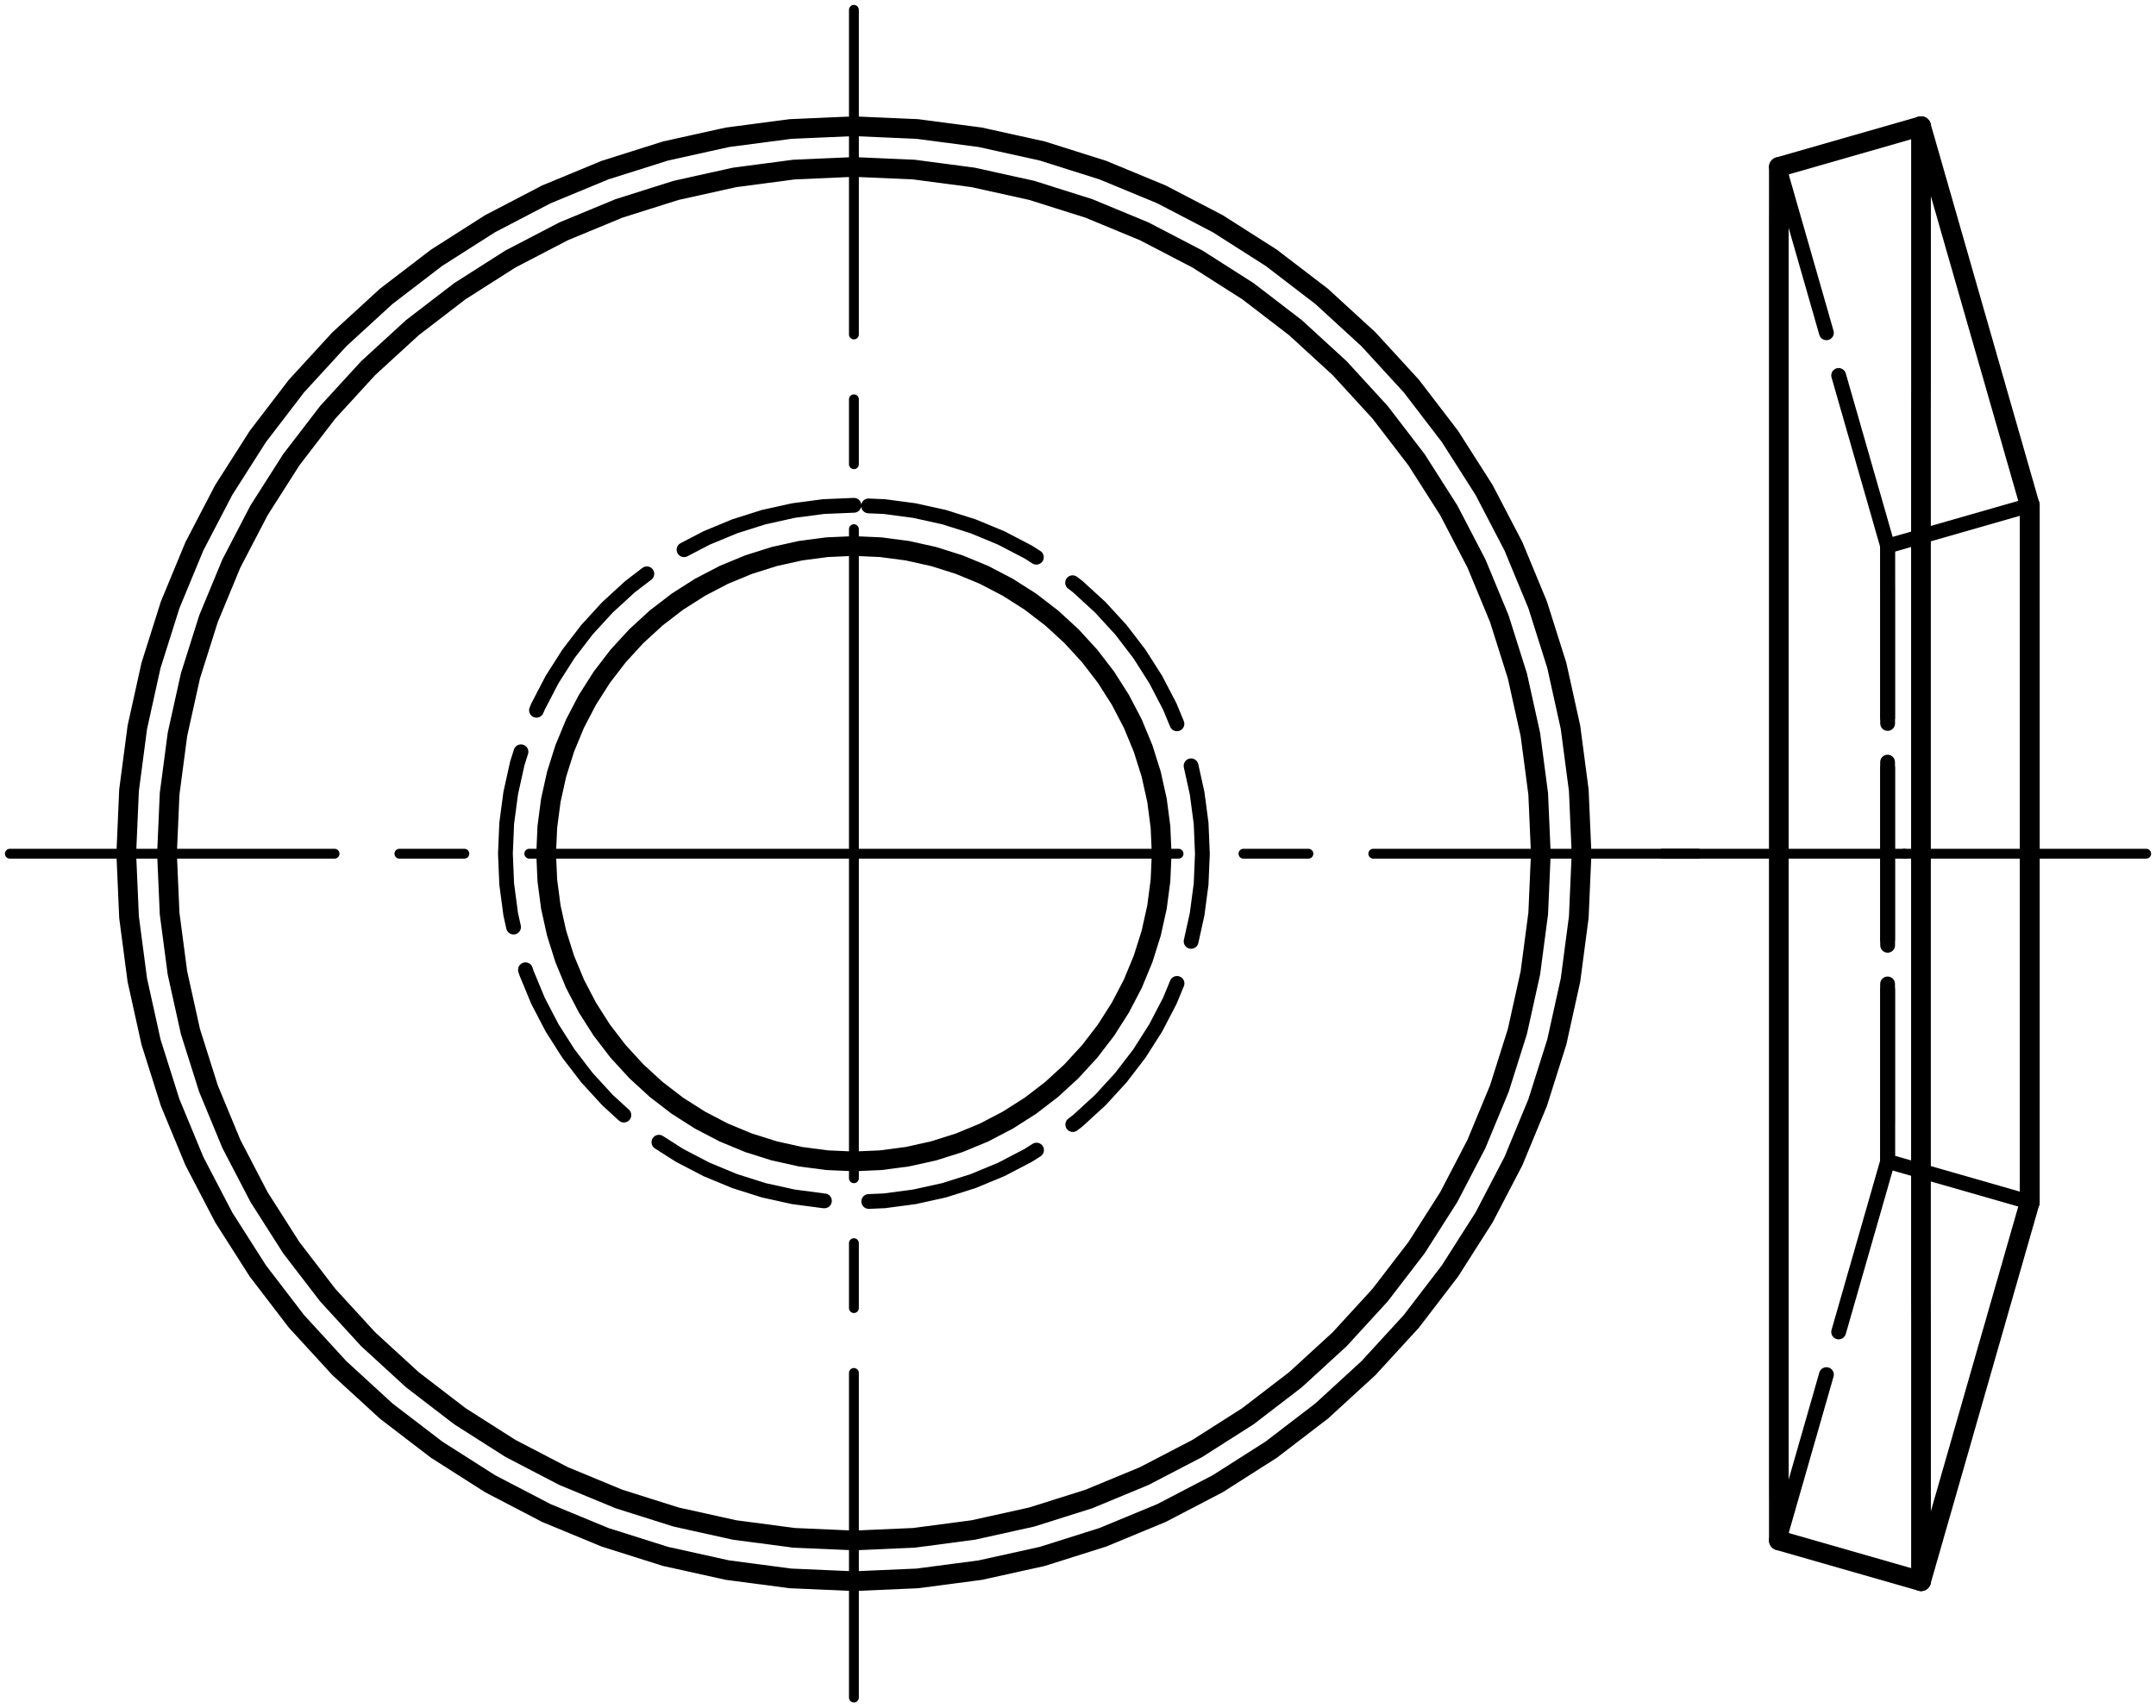
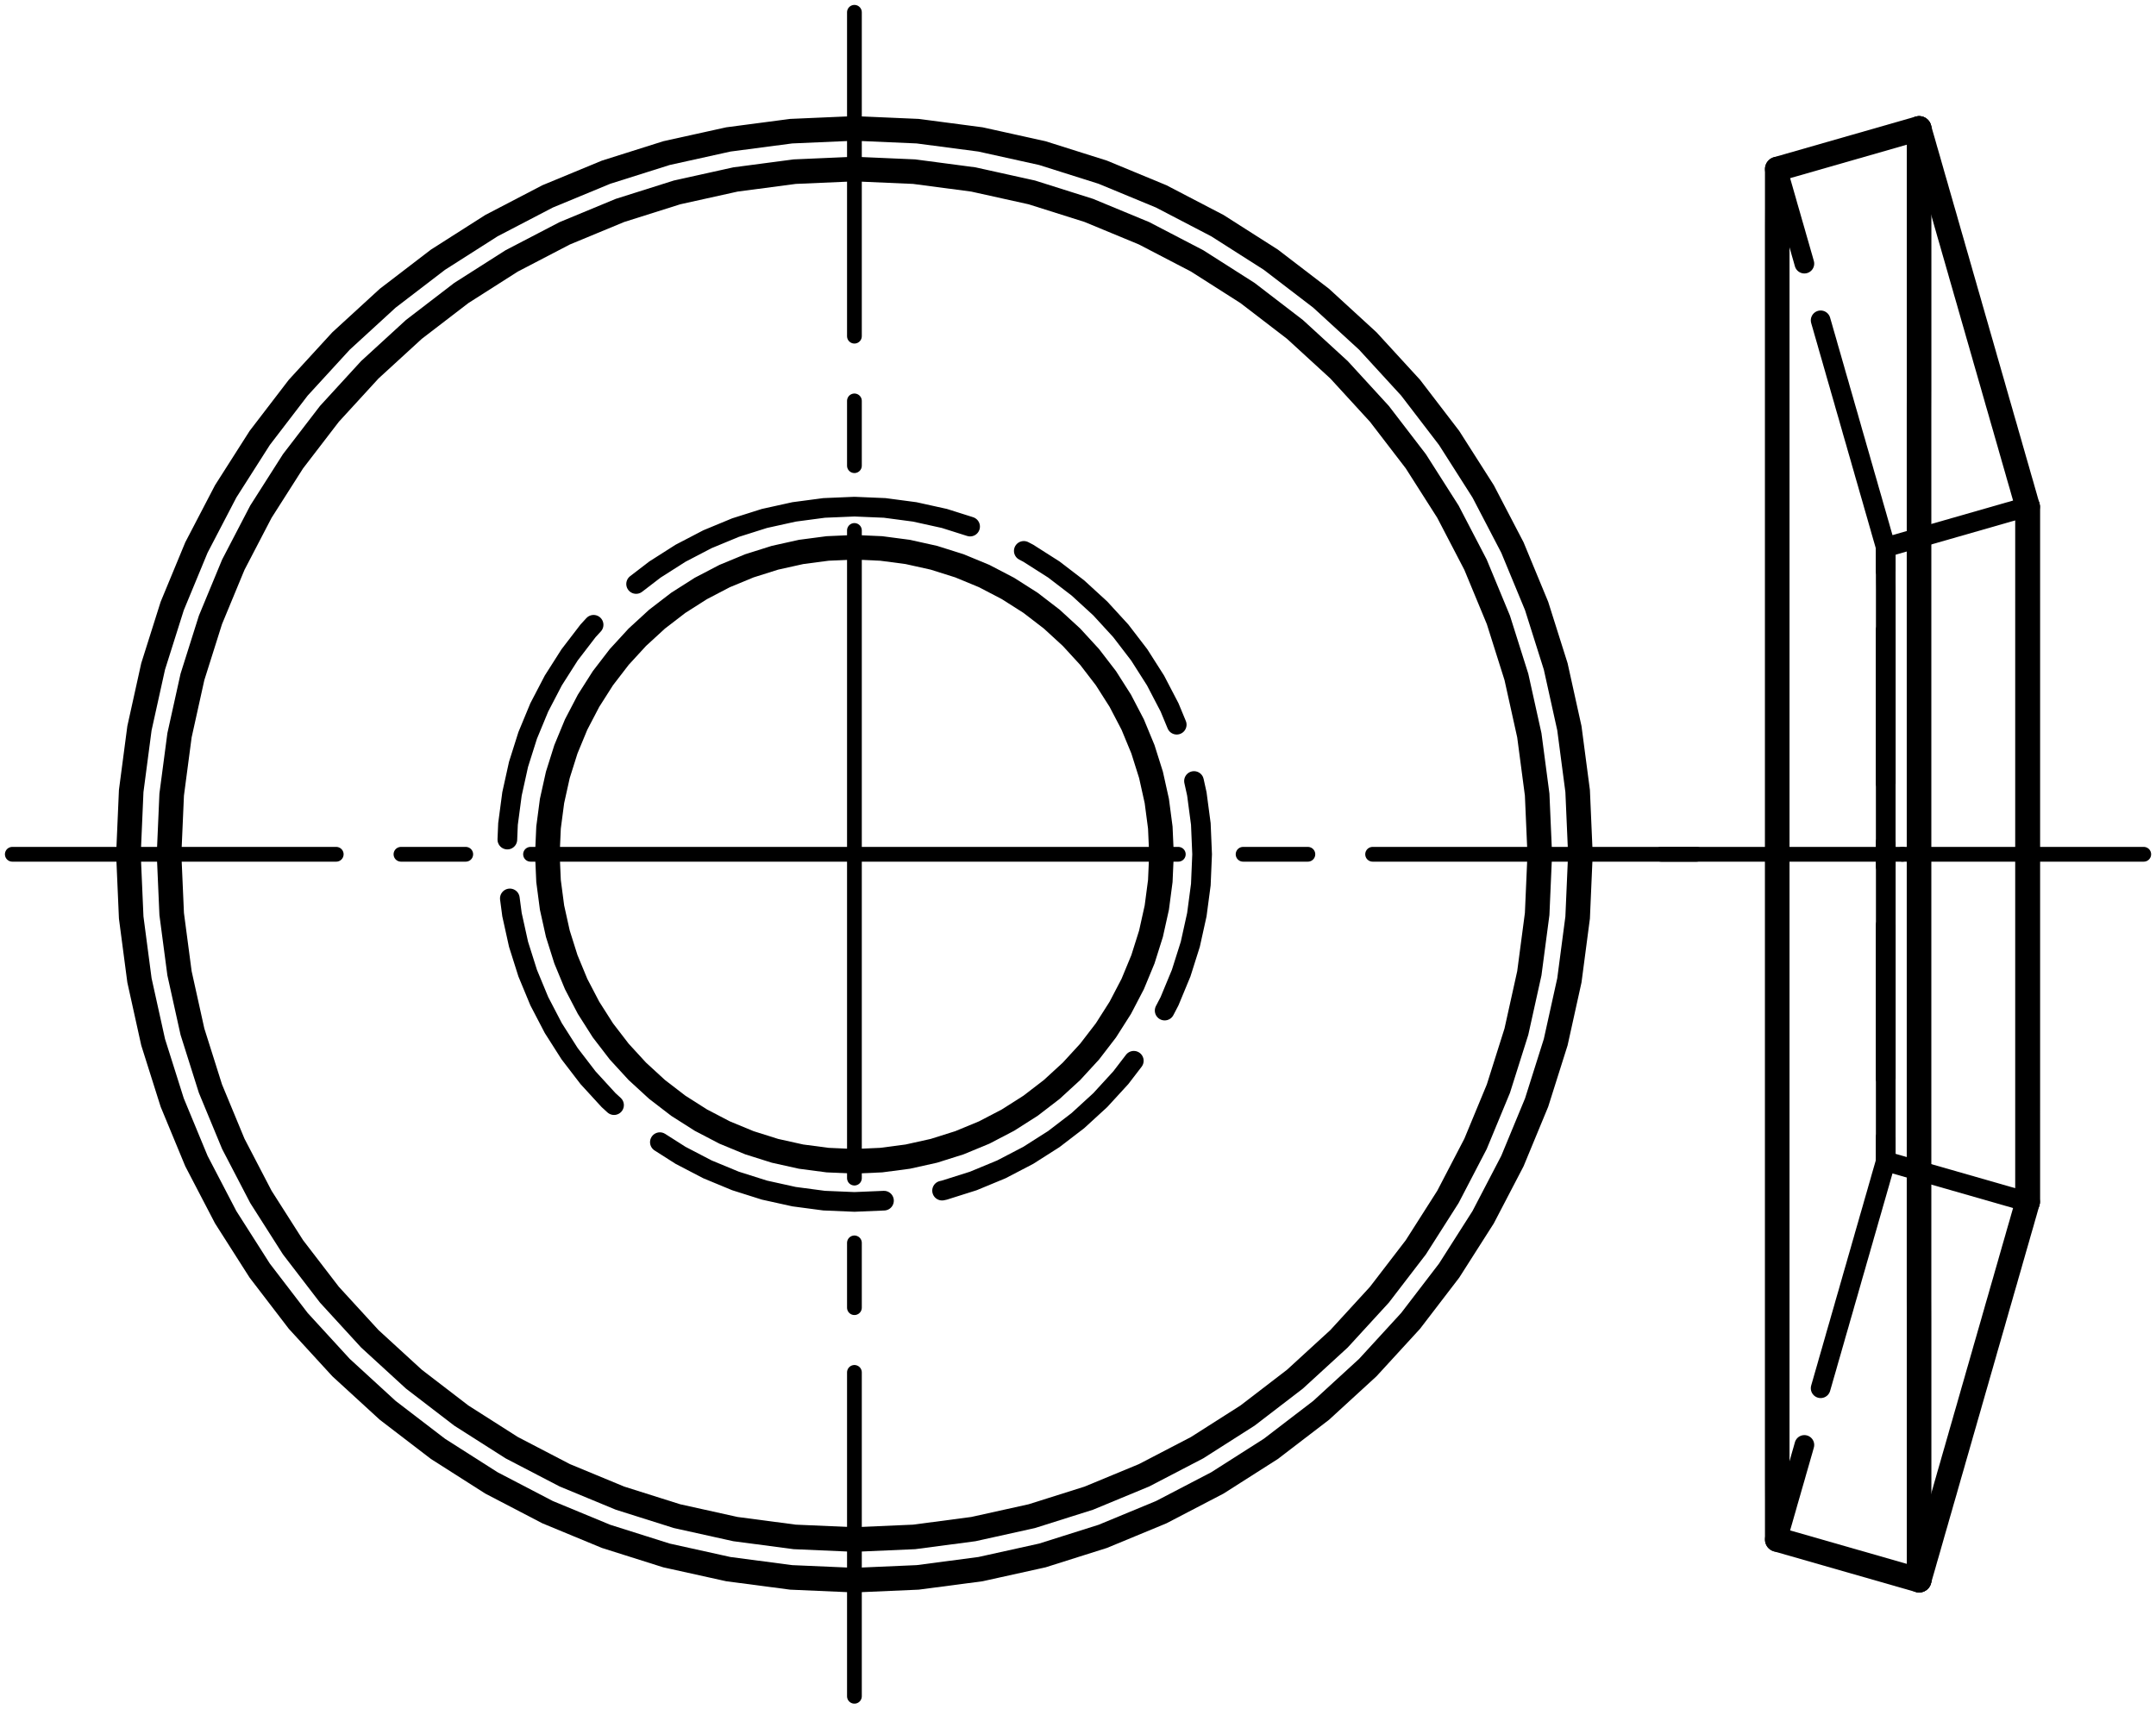
- <svg xmlns="http://www.w3.org/2000/svg" width="43.728mm" height="34.637mm" viewBox="-17.319 -17.319 43.728 34.637" version="1.1">
+ <svg xmlns="http://www.w3.org/2000/svg" width="43.828mm" height="34.737mm" viewBox="-17.369 -17.369 43.828 34.737" version="1.1">
  <g transform="scale(1,-1)" stroke-linecap="round">
-     <g fill="none" stroke="rgb(0,0,0)" stroke-width="0.4" id="Visible">
+     <g fill="none" stroke="rgb(0,0,0)" stroke-width="0.5" id="Visible">
      <path d="M 0.0,6.242 L -0.544,6.218 L -1.084,6.147 L -1.615,6.029 L -2.135,5.865 L -2.638,5.657 L -3.121,5.405 L -3.58,5.113 L -4.012,4.781 L -4.413,4.413 L -4.781,4.012 L -5.113,3.58 L -5.405,3.121 L -5.657,2.638 L -5.865,2.135 L -6.029,1.615 L -6.147,1.084 L -6.218,0.544 L -6.242,-0.0 L -6.218,-0.544 L -6.147,-1.084 L -6.029,-1.615 L -5.865,-2.135 L -5.657,-2.638 L -5.405,-3.121 L -5.113,-3.58 L -4.781,-4.012 L -4.413,-4.413 L -4.012,-4.781 L -3.58,-5.113 L -3.121,-5.405 L -2.638,-5.657 L -2.135,-5.865 L -1.615,-6.029 L -1.084,-6.147 L -0.544,-6.218 L -0.0,-6.242 L 0.544,-6.218 L 1.084,-6.147 L 1.615,-6.029 L 2.135,-5.865 L 2.638,-5.657 L 3.121,-5.405 L 3.58,-5.113 L 4.012,-4.781 L 4.413,-4.413 L 4.781,-4.012 L 5.113,-3.58 L 5.405,-3.121 L 5.657,-2.638 L 5.865,-2.135 L 6.029,-1.615 L 6.147,-1.084 L 6.218,-0.544 L 6.242,0.0 L 6.218,0.544 L 6.147,1.084 L 6.029,1.615 L 5.865,2.135 L 5.657,2.638 L 5.405,3.121 L 5.113,3.58 L 4.781,4.012 L 4.413,4.413 L 4.012,4.781 L 3.58,5.113 L 3.121,5.405 L 2.638,5.657 L 2.135,5.865 L 1.615,6.029 L 1.084,6.147 L 0.544,6.218 L 0.0,6.242" />
      <path d="M 0.0,14.758 L -1.286,14.702 L -2.563,14.534 L -3.82,14.256 L -5.048,13.868 L -6.237,13.376 L -7.379,12.781 L -8.465,12.089 L -9.487,11.306 L -10.436,10.436 L -11.306,9.487 L -12.089,8.465 L -12.781,7.379 L -13.376,6.237 L -13.868,5.048 L -14.256,3.82 L -14.534,2.563 L -14.702,1.286 L -14.758,0.0 L -14.702,-1.286 L -14.534,-2.563 L -14.256,-3.82 L -13.868,-5.048 L -13.376,-6.237 L -12.781,-7.379 L -12.089,-8.465 L -11.306,-9.487 L -10.436,-10.436 L -9.487,-11.306 L -8.465,-12.089 L -7.379,-12.781 L -6.237,-13.376 L -5.048,-13.868 L -3.82,-14.256 L -2.563,-14.534 L -1.286,-14.702 L -0.0,-14.758 L 1.286,-14.702 L 2.563,-14.534 L 3.82,-14.256 L 5.048,-13.868 L 6.237,-13.376 L 7.379,-12.781 L 8.465,-12.089 L 9.487,-11.306 L 10.436,-10.436 L 11.306,-9.487 L 12.089,-8.465 L 12.781,-7.379 L 13.376,-6.237 L 13.868,-5.048 L 14.256,-3.82 L 14.534,-2.563 L 14.702,-1.286 L 14.758,-0.0 L 14.702,1.286 L 14.534,2.563 L 14.256,3.82 L 13.868,5.048 L 13.376,6.237 L 12.781,7.379 L 12.089,8.465 L 11.306,9.487 L 10.436,10.436 L 9.487,11.306 L 8.465,12.089 L 7.379,12.781 L 6.237,13.376 L 5.048,13.868 L 3.82,14.256 L 2.563,14.534 L 1.286,14.702 L 0.0,14.758" />
      <path d="M 0.0,13.932 L -1.214,13.879 L -2.419,13.72 L -3.606,13.457 L -4.765,13.091 L -5.888,12.626 L -6.966,12.065 L -7.991,11.412 L -8.955,10.672 L -9.851,9.851 L -10.672,8.955 L -11.412,7.991 L -12.065,6.966 L -12.626,5.888 L -13.091,4.765 L -13.457,3.606 L -13.72,2.419 L -13.879,1.214 L -13.932,-0.0 L -13.879,-1.214 L -13.72,-2.419 L -13.457,-3.606 L -13.091,-4.765 L -12.626,-5.888 L -12.065,-6.966 L -11.412,-7.991 L -10.672,-8.955 L -9.851,-9.851 L -8.955,-10.672 L -7.991,-11.412 L -6.966,-12.065 L -5.888,-12.626 L -4.765,-13.091 L -3.606,-13.457 L -2.419,-13.72 L -1.214,-13.879 L 0.0,-13.932 L 1.214,-13.879 L 2.419,-13.72 L 3.606,-13.457 L 4.765,-13.091 L 5.888,-12.626 L 6.966,-12.065 L 7.991,-11.412 L 8.955,-10.672 L 9.851,-9.851 L 10.672,-8.955 L 11.412,-7.991 L 12.065,-6.966 L 12.626,-5.888 L 13.091,-4.765 L 13.457,-3.606 L 13.72,-2.419 L 13.879,-1.214 L 13.932,0.0 L 13.879,1.214 L 13.72,2.419 L 13.457,3.606 L 13.091,4.765 L 12.626,5.888 L 12.065,6.966 L 11.412,7.991 L 10.672,8.955 L 9.851,9.851 L 8.955,10.672 L 7.991,11.412 L 6.966,12.065 L 5.888,12.626 L 4.765,13.091 L 3.606,13.457 L 2.419,13.72 L 1.214,13.879 L -0.0,13.932" />
      <path d="M 23.849,7.068 L 23.849,6.872 L 23.849,6.676 L 23.849,6.479 L 23.849,6.283 L 23.849,6.087 L 23.849,5.89 L 23.849,5.694 L 23.849,5.498 L 23.849,5.301 L 23.85,5.105 L 23.85,4.909 L 23.85,4.712 L 23.85,4.516 L 23.85,4.32 L 23.85,4.123 L 23.85,3.927 L 23.85,3.731 L 23.85,3.534 L 23.85,3.338 L 23.85,3.142 L 23.85,2.945 L 23.85,2.749 L 23.85,2.553 L 23.85,2.356 L 23.85,2.16 L 23.85,1.963 L 23.85,1.767 L 23.85,1.571 L 23.85,1.374 L 23.85,1.178 L 23.85,0.982 L 23.85,0.785 L 23.85,0.589 L 23.85,0.393 L 23.85,0.196 L 23.85,0.0 L 23.85,-0.196 L 23.85,-0.393 L 23.85,-0.589 L 23.85,-0.785 L 23.85,-0.982 L 23.85,-1.178 L 23.85,-1.374 L 23.85,-1.571 L 23.85,-1.767 L 23.85,-1.963 L 23.85,-2.16 L 23.85,-2.356 L 23.85,-2.553 L 23.85,-2.749 L 23.85,-2.945 L 23.85,-3.142 L 23.85,-3.338 L 23.85,-3.534 L 23.85,-3.731 L 23.85,-3.927 L 23.85,-4.123 L 23.85,-4.32 L 23.85,-4.516 L 23.85,-4.712 L 23.85,-4.909 L 23.85,-5.105 L 23.849,-5.301 L 23.849,-5.498 L 23.849,-5.694 L 23.849,-5.89 L 23.849,-6.087 L 23.849,-6.283 L 23.849,-6.479 L 23.849,-6.676 L 23.849,-6.872 L 23.849,-7.068" />
      <path d="M 23.849,-7.068 L 23.849,-6.872 L 23.849,-6.676 L 23.849,-6.479 L 23.849,-6.283 L 23.849,-6.087 L 23.849,-5.89 L 23.849,-5.694 L 23.849,-5.498 L 23.849,-5.301 L 23.848,-5.105 L 23.848,-4.909 L 23.848,-4.712 L 23.848,-4.516 L 23.848,-4.32 L 23.848,-4.123 L 23.848,-3.927 L 23.848,-3.731 L 23.848,-3.534 L 23.848,-3.338 L 23.848,-3.142 L 23.848,-2.945 L 23.848,-2.749 L 23.848,-2.553 L 23.848,-2.356 L 23.848,-2.16 L 23.848,-1.963 L 23.848,-1.767 L 23.848,-1.571 L 23.848,-1.374 L 23.848,-1.178 L 23.848,-0.982 L 23.848,-0.785 L 23.848,-0.589 L 23.848,-0.393 L 23.848,-0.196 L 23.848,0.0 L 23.848,0.196 L 23.848,0.393 L 23.848,0.589 L 23.848,0.785 L 23.848,0.982 L 23.848,1.178 L 23.848,1.374 L 23.848,1.571 L 23.848,1.767 L 23.848,1.963 L 23.848,2.16 L 23.848,2.356 L 23.848,2.553 L 23.848,2.749 L 23.848,2.945 L 23.848,3.142 L 23.848,3.338 L 23.848,3.534 L 23.848,3.731 L 23.848,3.927 L 23.848,4.123 L 23.848,4.32 L 23.848,4.516 L 23.848,4.712 L 23.848,4.909 L 23.848,5.105 L 23.849,5.301 L 23.849,5.498 L 23.849,5.694 L 23.849,5.89 L 23.849,6.087 L 23.849,6.283 L 23.849,6.479 L 23.849,6.676 L 23.849,6.872 L 23.849,7.068" />
      <path d="M 21.644,-14.758 L 21.643,-14.348 L 21.643,-13.939 L 21.643,-13.529 L 21.643,-13.119 L 21.643,-12.709 L 21.643,-12.299 L 21.643,-11.889 L 21.643,-11.479 L 21.643,-11.069 L 21.643,-10.659 L 21.643,-10.249 L 21.643,-9.839 L 21.643,-9.429 L 21.642,-9.019 L 21.642,-8.609 L 21.642,-8.199 L 21.642,-7.789 L 21.642,-7.379 L 21.642,-6.969 L 21.642,-6.559 L 21.642,-6.149 L 21.642,-5.739 L 21.642,-5.33 L 21.642,-4.92 L 21.642,-4.51 L 21.642,-4.1 L 21.642,-3.69 L 21.642,-3.28 L 21.642,-2.87 L 21.642,-2.46 L 21.642,-2.05 L 21.642,-1.64 L 21.642,-1.23 L 21.642,-0.82 L 21.642,-0.41 L 21.642,0.0 L 21.642,0.41 L 21.642,0.82 L 21.642,1.23 L 21.642,1.64 L 21.642,2.05 L 21.642,2.46 L 21.642,2.87 L 21.642,3.28 L 21.642,3.69 L 21.642,4.1 L 21.642,4.51 L 21.642,4.92 L 21.642,5.33 L 21.642,5.739 L 21.642,6.149 L 21.642,6.559 L 21.642,6.969 L 21.642,7.379 L 21.642,7.789 L 21.642,8.199 L 21.642,8.609 L 21.642,9.019 L 21.643,9.429 L 21.643,9.839 L 21.643,10.249 L 21.643,10.659 L 21.643,11.069 L 21.643,11.479 L 21.643,11.889 L 21.643,12.299 L 21.643,12.709 L 21.643,13.119 L 21.643,13.529 L 21.643,13.939 L 21.643,14.348 L 21.644,14.758" />
      <path d="M 18.76,-13.932 L 18.76,-13.545 L 18.76,-13.158 L 18.759,-12.771 L 18.759,-12.384 L 18.759,-11.997 L 18.759,-11.61 L 18.759,-11.223 L 18.759,-10.836 L 18.759,-10.449 L 18.759,-10.062 L 18.759,-9.675 L 18.759,-9.288 L 18.759,-8.901 L 18.759,-8.514 L 18.759,-8.127 L 18.759,-7.74 L 18.759,-7.353 L 18.759,-6.966 L 18.759,-6.579 L 18.759,-6.192 L 18.759,-5.805 L 18.759,-5.418 L 18.759,-5.031 L 18.759,-4.644 L 18.759,-4.257 L 18.759,-3.87 L 18.759,-3.483 L 18.759,-3.096 L 18.759,-2.709 L 18.759,-2.322 L 18.759,-1.935 L 18.759,-1.548 L 18.759,-1.161 L 18.759,-0.774 L 18.759,-0.387 L 18.759,0.0 L 18.759,0.387 L 18.759,0.774 L 18.759,1.161 L 18.759,1.548 L 18.759,1.935 L 18.759,2.322 L 18.759,2.709 L 18.759,3.096 L 18.759,3.483 L 18.759,3.87 L 18.759,4.257 L 18.759,4.644 L 18.759,5.031 L 18.759,5.418 L 18.759,5.805 L 18.759,6.192 L 18.759,6.579 L 18.759,6.966 L 18.759,7.353 L 18.759,7.74 L 18.759,8.127 L 18.759,8.514 L 18.759,8.901 L 18.759,9.288 L 18.759,9.675 L 18.759,10.062 L 18.759,10.449 L 18.759,10.836 L 18.759,11.223 L 18.759,11.61 L 18.759,11.997 L 18.759,12.384 L 18.759,12.771 L 18.76,13.158 L 18.76,13.545 L 18.76,13.932" />
      <path d="M 23.849,7.068 L 23.818,7.175 L 23.788,7.282 L 23.757,7.389 L 23.727,7.496 L 23.696,7.602 L 23.665,7.709 L 23.635,7.816 L 23.604,7.923 L 23.573,8.03 L 23.543,8.136 L 23.512,8.243 L 23.482,8.35 L 23.451,8.457 L 23.42,8.564 L 23.39,8.671 L 23.359,8.777 L 23.328,8.884 L 23.298,8.991 L 23.267,9.098 L 23.236,9.204 L 23.206,9.311 L 23.175,9.418 L 23.145,9.525 L 23.114,9.632 L 23.083,9.739 L 23.053,9.845 L 23.022,9.952 L 22.991,10.059 L 22.961,10.166 L 22.93,10.273 L 22.9,10.379 L 22.869,10.486 L 22.838,10.593 L 22.808,10.7 L 22.777,10.807 L 22.746,10.914 L 22.716,11.02 L 22.685,11.127 L 22.655,11.234 L 22.624,11.341 L 22.593,11.447 L 22.563,11.554 L 22.532,11.661 L 22.501,11.768 L 22.471,11.875 L 22.44,11.982 L 22.41,12.088 L 22.379,12.195 L 22.348,12.302 L 22.318,12.409 L 22.287,12.516 L 22.256,12.622 L 22.226,12.729 L 22.195,12.836 L 22.165,12.943 L 22.134,13.05 L 22.103,13.156 L 22.073,13.263 L 22.042,13.37 L 22.011,13.477 L 21.981,13.584 L 21.95,13.69 L 21.919,13.797 L 21.889,13.904 L 21.858,14.011 L 21.828,14.118 L 21.797,14.225 L 21.766,14.331 L 21.736,14.438 L 21.705,14.545 L 21.674,14.652 L 21.644,14.758" />
      <path d="M 23.849,-7.068 L 23.818,-7.175 L 23.788,-7.282 L 23.757,-7.389 L 23.727,-7.496 L 23.696,-7.602 L 23.665,-7.709 L 23.635,-7.816 L 23.604,-7.923 L 23.573,-8.03 L 23.543,-8.136 L 23.512,-8.243 L 23.482,-8.35 L 23.451,-8.457 L 23.42,-8.564 L 23.39,-8.671 L 23.359,-8.777 L 23.328,-8.884 L 23.298,-8.991 L 23.267,-9.098 L 23.236,-9.204 L 23.206,-9.311 L 23.175,-9.418 L 23.145,-9.525 L 23.114,-9.632 L 23.083,-9.739 L 23.053,-9.845 L 23.022,-9.952 L 22.991,-10.059 L 22.961,-10.166 L 22.93,-10.273 L 22.9,-10.379 L 22.869,-10.486 L 22.838,-10.593 L 22.808,-10.7 L 22.777,-10.807 L 22.746,-10.914 L 22.716,-11.02 L 22.685,-11.127 L 22.655,-11.234 L 22.624,-11.341 L 22.593,-11.447 L 22.563,-11.554 L 22.532,-11.661 L 22.501,-11.768 L 22.471,-11.875 L 22.44,-11.982 L 22.41,-12.088 L 22.379,-12.195 L 22.348,-12.302 L 22.318,-12.409 L 22.287,-12.516 L 22.256,-12.622 L 22.226,-12.729 L 22.195,-12.836 L 22.165,-12.943 L 22.134,-13.05 L 22.103,-13.156 L 22.073,-13.263 L 22.042,-13.37 L 22.011,-13.477 L 21.981,-13.584 L 21.95,-13.69 L 21.919,-13.797 L 21.889,-13.904 L 21.858,-14.011 L 21.828,-14.118 L 21.797,-14.225 L 21.766,-14.331 L 21.736,-14.438 L 21.705,-14.545 L 21.674,-14.652 L 21.644,-14.758" />
      <path d="M 18.76,13.932 L 18.8,13.943 L 18.84,13.955 L 18.88,13.966 L 18.92,13.977 L 18.96,13.989 L 19,14.001 L 19.041,14.012 L 19.081,14.024 L 19.121,14.035 L 19.161,14.046 L 19.201,14.058 L 19.241,14.069 L 19.281,14.081 L 19.321,14.092 L 19.361,14.104 L 19.401,14.115 L 19.441,14.127 L 19.481,14.138 L 19.521,14.15 L 19.561,14.161 L 19.601,14.173 L 19.641,14.184 L 19.681,14.196 L 19.721,14.207 L 19.761,14.219 L 19.802,14.23 L 19.841,14.242 L 19.882,14.253 L 19.922,14.265 L 19.962,14.276 L 20.002,14.288 L 20.042,14.299 L 20.082,14.311 L 20.122,14.322 L 20.162,14.334 L 20.202,14.345 L 20.242,14.357 L 20.282,14.368 L 20.322,14.38 L 20.362,14.391 L 20.402,14.402 L 20.442,14.414 L 20.482,14.425 L 20.522,14.437 L 20.562,14.448 L 20.602,14.46 L 20.643,14.471 L 20.683,14.483 L 20.723,14.494 L 20.763,14.506 L 20.803,14.517 L 20.843,14.529 L 20.883,14.54 L 20.923,14.552 L 20.963,14.563 L 21.003,14.575 L 21.043,14.586 L 21.083,14.598 L 21.123,14.609 L 21.163,14.621 L 21.203,14.632 L 21.243,14.644 L 21.283,14.655 L 21.323,14.667 L 21.363,14.678 L 21.404,14.69 L 21.444,14.701 L 21.484,14.713 L 21.524,14.724 L 21.564,14.736 L 21.604,14.747 L 21.644,14.758" />
      <path d="M 18.76,-13.932 L 18.8,-13.943 L 18.84,-13.955 L 18.88,-13.966 L 18.92,-13.977 L 18.96,-13.989 L 19,-14.001 L 19.041,-14.012 L 19.081,-14.024 L 19.121,-14.035 L 19.161,-14.046 L 19.201,-14.058 L 19.241,-14.069 L 19.281,-14.081 L 19.321,-14.092 L 19.361,-14.104 L 19.401,-14.115 L 19.441,-14.127 L 19.481,-14.138 L 19.521,-14.15 L 19.561,-14.161 L 19.601,-14.173 L 19.641,-14.184 L 19.681,-14.196 L 19.721,-14.207 L 19.761,-14.219 L 19.802,-14.23 L 19.841,-14.242 L 19.882,-14.253 L 19.922,-14.265 L 19.962,-14.276 L 20.002,-14.288 L 20.042,-14.299 L 20.082,-14.311 L 20.122,-14.322 L 20.162,-14.334 L 20.202,-14.345 L 20.242,-14.357 L 20.282,-14.368 L 20.322,-14.38 L 20.362,-14.391 L 20.402,-14.402 L 20.442,-14.414 L 20.482,-14.425 L 20.522,-14.437 L 20.562,-14.448 L 20.602,-14.46 L 20.643,-14.471 L 20.683,-14.483 L 20.723,-14.494 L 20.763,-14.506 L 20.803,-14.517 L 20.843,-14.529 L 20.883,-14.54 L 20.923,-14.552 L 20.963,-14.563 L 21.003,-14.575 L 21.043,-14.586 L 21.083,-14.598 L 21.123,-14.609 L 21.163,-14.621 L 21.203,-14.632 L 21.243,-14.644 L 21.283,-14.655 L 21.323,-14.667 L 21.363,-14.678 L 21.404,-14.69 L 21.444,-14.701 L 21.484,-14.713 L 21.524,-14.724 L 21.564,-14.736 L 21.604,-14.747 L 21.644,-14.758" />
    </g>
-     <g fill="none" stroke="rgb(0,0,0)" stroke-width="0.3" id="Hidden" stroke-dasharray="3.6 0.9">
+     <g fill="none" stroke="rgb(0,0,0)" stroke-width="0.4" id="Hidden" stroke-dasharray="4.8 1.2">
      <path d="M 0.0,7.068 L -0.616,7.042 L -1.227,6.961 L -1.829,6.828 L -2.417,6.642 L -2.987,6.406 L -3.534,6.121 L -4.054,5.79 L -4.543,5.415 L -4.998,4.998 L -5.415,4.543 L -5.79,4.054 L -6.121,3.534 L -6.406,2.987 L -6.642,2.417 L -6.828,1.829 L -6.961,1.227 L -7.042,0.616 L -7.068,0.0 L -7.042,-0.616 L -6.961,-1.227 L -6.828,-1.829 L -6.642,-2.417 L -6.406,-2.987 L -6.121,-3.534 L -5.79,-4.054 L -5.415,-4.543 L -4.998,-4.998 L -4.543,-5.415 L -4.054,-5.79 L -3.534,-6.121 L -2.987,-6.406 L -2.417,-6.642 L -1.829,-6.828 L -1.227,-6.961 L -0.616,-7.042 L -0.0,-7.068 L 0.616,-7.042 L 1.227,-6.961 L 1.829,-6.828 L 2.417,-6.642 L 2.987,-6.406 L 3.534,-6.121 L 4.054,-5.79 L 4.543,-5.415 L 4.998,-4.998 L 5.415,-4.543 L 5.79,-4.054 L 6.121,-3.534 L 6.406,-2.987 L 6.642,-2.417 L 6.828,-1.829 L 6.961,-1.227 L 7.042,-0.616 L 7.068,-0.0 L 7.042,0.616 L 6.961,1.227 L 6.828,1.829 L 6.642,2.417 L 6.406,2.987 L 6.121,3.534 L 5.79,4.054 L 5.415,4.543 L 4.998,4.998 L 4.543,5.415 L 4.054,5.79 L 3.534,6.121 L 2.987,6.406 L 2.417,6.642 L 1.829,6.828 L 1.227,6.961 L 0.616,7.042 L 0.0,7.068" />
      <path d="M 20.965,6.242 L 20.965,6.068 L 20.965,5.895 L 20.965,5.721 L 20.965,5.548 L 20.966,5.375 L 20.966,5.201 L 20.966,5.028 L 20.966,4.854 L 20.966,4.681 L 20.966,4.508 L 20.966,4.334 L 20.966,4.161 L 20.966,3.988 L 20.966,3.814 L 20.966,3.641 L 20.966,3.467 L 20.966,3.294 L 20.966,3.121 L 20.966,2.947 L 20.966,2.774 L 20.966,2.601 L 20.966,2.427 L 20.966,2.254 L 20.966,2.08 L 20.966,1.907 L 20.966,1.734 L 20.966,1.56 L 20.966,1.387 L 20.966,1.214 L 20.966,1.04 L 20.966,0.867 L 20.966,0.694 L 20.966,0.52 L 20.966,0.347 L 20.966,0.173 L 20.966,0.0 L 20.966,-0.173 L 20.966,-0.347 L 20.966,-0.52 L 20.966,-0.694 L 20.966,-0.867 L 20.966,-1.04 L 20.966,-1.214 L 20.966,-1.387 L 20.966,-1.56 L 20.966,-1.734 L 20.966,-1.907 L 20.966,-2.08 L 20.966,-2.254 L 20.966,-2.427 L 20.966,-2.601 L 20.966,-2.774 L 20.966,-2.947 L 20.966,-3.121 L 20.966,-3.294 L 20.966,-3.467 L 20.966,-3.641 L 20.966,-3.814 L 20.966,-3.988 L 20.966,-4.161 L 20.966,-4.334 L 20.966,-4.508 L 20.966,-4.681 L 20.966,-4.854 L 20.966,-5.028 L 20.966,-5.201 L 20.966,-5.375 L 20.965,-5.548 L 20.965,-5.721 L 20.965,-5.895 L 20.965,-6.068 L 20.965,-6.242" />
      <path d="M 20.965,-6.242 L 20.965,-6.068 L 20.965,-5.895 L 20.965,-5.721 L 20.965,-5.548 L 20.965,-5.375 L 20.965,-5.201 L 20.965,-5.028 L 20.965,-4.854 L 20.965,-4.681 L 20.965,-4.508 L 20.965,-4.334 L 20.965,-4.161 L 20.965,-3.988 L 20.965,-3.814 L 20.965,-3.641 L 20.965,-3.467 L 20.965,-3.294 L 20.965,-3.121 L 20.965,-2.947 L 20.965,-2.774 L 20.965,-2.601 L 20.965,-2.427 L 20.965,-2.254 L 20.965,-2.08 L 20.965,-1.907 L 20.965,-1.734 L 20.965,-1.56 L 20.965,-1.387 L 20.965,-1.214 L 20.965,-1.04 L 20.965,-0.867 L 20.965,-0.694 L 20.965,-0.52 L 20.965,-0.347 L 20.965,-0.173 L 20.965,0.0 L 20.965,0.173 L 20.965,0.347 L 20.965,0.52 L 20.965,0.694 L 20.965,0.867 L 20.965,1.04 L 20.965,1.214 L 20.965,1.387 L 20.965,1.56 L 20.965,1.734 L 20.965,1.907 L 20.965,2.08 L 20.965,2.254 L 20.965,2.427 L 20.965,2.601 L 20.965,2.774 L 20.965,2.947 L 20.965,3.121 L 20.965,3.294 L 20.965,3.467 L 20.965,3.641 L 20.965,3.814 L 20.965,3.988 L 20.965,4.161 L 20.965,4.334 L 20.965,4.508 L 20.965,4.681 L 20.965,4.854 L 20.965,5.028 L 20.965,5.201 L 20.965,5.375 L 20.965,5.548 L 20.965,5.721 L 20.965,5.895 L 20.965,6.068 L 20.965,6.242" />
      <path d="M 21.644,14.758 L 21.644,14.348 L 21.645,13.939 L 21.645,13.529 L 21.645,13.119 L 21.645,12.709 L 21.645,12.299 L 21.645,11.889 L 21.645,11.479 L 21.645,11.069 L 21.645,10.659 L 21.645,10.249 L 21.645,9.839 L 21.645,9.429 L 21.645,9.019 L 21.645,8.609 L 21.645,8.199 L 21.645,7.789 L 21.645,7.379 L 21.645,6.969 L 21.645,6.559 L 21.645,6.149 L 21.645,5.739 L 21.645,5.33 L 21.645,4.92 L 21.645,4.51 L 21.645,4.1 L 21.646,3.69 L 21.646,3.28 L 21.646,2.87 L 21.646,2.46 L 21.646,2.05 L 21.646,1.64 L 21.646,1.23 L 21.646,0.82 L 21.646,0.41 L 21.646,0.0 L 21.646,-0.41 L 21.646,-0.82 L 21.646,-1.23 L 21.646,-1.64 L 21.646,-2.05 L 21.646,-2.46 L 21.646,-2.87 L 21.646,-3.28 L 21.646,-3.69 L 21.645,-4.1 L 21.645,-4.51 L 21.645,-4.92 L 21.645,-5.33 L 21.645,-5.739 L 21.645,-6.149 L 21.645,-6.559 L 21.645,-6.969 L 21.645,-7.379 L 21.645,-7.789 L 21.645,-8.199 L 21.645,-8.609 L 21.645,-9.019 L 21.645,-9.429 L 21.645,-9.839 L 21.645,-10.249 L 21.645,-10.659 L 21.645,-11.069 L 21.645,-11.479 L 21.645,-11.889 L 21.645,-12.299 L 21.645,-12.709 L 21.645,-13.119 L 21.645,-13.529 L 21.645,-13.939 L 21.644,-14.348 L 21.644,-14.758" />
      <path d="M 18.76,13.932 L 18.761,13.545 L 18.761,13.158 L 18.761,12.771 L 18.761,12.384 L 18.761,11.997 L 18.761,11.61 L 18.761,11.223 L 18.761,10.836 L 18.761,10.449 L 18.761,10.062 L 18.761,9.675 L 18.761,9.288 L 18.761,8.901 L 18.761,8.514 L 18.761,8.127 L 18.762,7.74 L 18.762,7.353 L 18.762,6.966 L 18.762,6.579 L 18.762,6.192 L 18.762,5.805 L 18.762,5.418 L 18.762,5.031 L 18.762,4.644 L 18.762,4.257 L 18.762,3.87 L 18.762,3.483 L 18.762,3.096 L 18.762,2.709 L 18.762,2.322 L 18.762,1.935 L 18.762,1.548 L 18.762,1.161 L 18.762,0.774 L 18.762,0.387 L 18.762,0.0 L 18.762,-0.387 L 18.762,-0.774 L 18.762,-1.161 L 18.762,-1.548 L 18.762,-1.935 L 18.762,-2.322 L 18.762,-2.709 L 18.762,-3.096 L 18.762,-3.483 L 18.762,-3.87 L 18.762,-4.257 L 18.762,-4.644 L 18.762,-5.031 L 18.762,-5.418 L 18.762,-5.805 L 18.762,-6.192 L 18.762,-6.579 L 18.762,-6.966 L 18.762,-7.353 L 18.762,-7.74 L 18.761,-8.127 L 18.761,-8.514 L 18.761,-8.901 L 18.761,-9.288 L 18.761,-9.675 L 18.761,-10.062 L 18.761,-10.449 L 18.761,-10.836 L 18.761,-11.223 L 18.761,-11.61 L 18.761,-11.997 L 18.761,-12.384 L 18.761,-12.771 L 18.761,-13.158 L 18.761,-13.545 L 18.76,-13.932" />
      <path d="M 20.965,6.242 L 21.005,6.253 L 21.045,6.264 L 21.085,6.276 L 21.125,6.287 L 21.166,6.299 L 21.206,6.31 L 21.246,6.322 L 21.286,6.333 L 21.326,6.345 L 21.366,6.356 L 21.406,6.368 L 21.446,6.379 L 21.486,6.391 L 21.526,6.402 L 21.566,6.414 L 21.606,6.425 L 21.646,6.437 L 21.686,6.448 L 21.726,6.46 L 21.766,6.471 L 21.806,6.483 L 21.846,6.494 L 21.886,6.506 L 21.927,6.517 L 21.966,6.529 L 22.007,6.54 L 22.047,6.552 L 22.087,6.563 L 22.127,6.575 L 22.167,6.586 L 22.207,6.598 L 22.247,6.609 L 22.287,6.62 L 22.327,6.632 L 22.367,6.644 L 22.407,6.655 L 22.447,6.666 L 22.487,6.678 L 22.527,6.689 L 22.567,6.701 L 22.607,6.712 L 22.647,6.724 L 22.688,6.735 L 22.727,6.747 L 22.768,6.758 L 22.808,6.77 L 22.848,6.781 L 22.888,6.793 L 22.928,6.804 L 22.968,6.816 L 23.008,6.827 L 23.048,6.839 L 23.088,6.85 L 23.128,6.862 L 23.168,6.873 L 23.208,6.885 L 23.248,6.896 L 23.288,6.908 L 23.328,6.919 L 23.368,6.931 L 23.408,6.942 L 23.448,6.954 L 23.488,6.965 L 23.529,6.976 L 23.569,6.988 L 23.609,7 L 23.649,7.011 L 23.689,7.022 L 23.729,7.034 L 23.769,7.045 L 23.809,7.057 L 23.849,7.068" />
      <path d="M 20.965,-6.242 L 21.005,-6.253 L 21.045,-6.264 L 21.085,-6.276 L 21.125,-6.287 L 21.166,-6.299 L 21.206,-6.31 L 21.246,-6.322 L 21.286,-6.333 L 21.326,-6.345 L 21.366,-6.356 L 21.406,-6.368 L 21.446,-6.379 L 21.486,-6.391 L 21.526,-6.402 L 21.566,-6.414 L 21.606,-6.425 L 21.646,-6.437 L 21.686,-6.448 L 21.726,-6.46 L 21.766,-6.471 L 21.806,-6.483 L 21.846,-6.494 L 21.886,-6.506 L 21.927,-6.517 L 21.966,-6.529 L 22.007,-6.54 L 22.047,-6.552 L 22.087,-6.563 L 22.127,-6.575 L 22.167,-6.586 L 22.207,-6.598 L 22.247,-6.609 L 22.287,-6.62 L 22.327,-6.632 L 22.367,-6.644 L 22.407,-6.655 L 22.447,-6.666 L 22.487,-6.678 L 22.527,-6.689 L 22.567,-6.701 L 22.607,-6.712 L 22.647,-6.724 L 22.688,-6.735 L 22.727,-6.747 L 22.768,-6.758 L 22.808,-6.77 L 22.848,-6.781 L 22.888,-6.793 L 22.928,-6.804 L 22.968,-6.816 L 23.008,-6.827 L 23.048,-6.839 L 23.088,-6.85 L 23.128,-6.862 L 23.168,-6.873 L 23.208,-6.885 L 23.248,-6.896 L 23.288,-6.908 L 23.328,-6.919 L 23.368,-6.931 L 23.408,-6.942 L 23.448,-6.954 L 23.488,-6.965 L 23.529,-6.976 L 23.569,-6.988 L 23.609,-7 L 23.649,-7.011 L 23.689,-7.022 L 23.729,-7.034 L 23.769,-7.045 L 23.809,-7.057 L 23.849,-7.068" />
      <path d="M 20.965,6.242 L 20.935,6.348 L 20.904,6.455 L 20.873,6.562 L 20.843,6.669 L 20.812,6.776 L 20.782,6.882 L 20.751,6.989 L 20.72,7.096 L 20.69,7.203 L 20.659,7.31 L 20.628,7.416 L 20.598,7.523 L 20.567,7.63 L 20.536,7.737 L 20.506,7.844 L 20.475,7.95 L 20.445,8.057 L 20.414,8.164 L 20.383,8.271 L 20.353,8.378 L 20.322,8.484 L 20.291,8.591 L 20.261,8.698 L 20.23,8.805 L 20.2,8.912 L 20.169,9.018 L 20.138,9.125 L 20.108,9.232 L 20.077,9.339 L 20.046,9.446 L 20.016,9.553 L 19.985,9.659 L 19.954,9.766 L 19.924,9.873 L 19.893,9.98 L 19.863,10.086 L 19.832,10.193 L 19.801,10.3 L 19.771,10.407 L 19.74,10.514 L 19.709,10.621 L 19.679,10.727 L 19.648,10.834 L 19.618,10.941 L 19.587,11.048 L 19.556,11.155 L 19.526,11.261 L 19.495,11.368 L 19.465,11.475 L 19.434,11.582 L 19.403,11.689 L 19.373,11.796 L 19.342,11.902 L 19.311,12.009 L 19.281,12.116 L 19.25,12.223 L 19.22,12.329 L 19.189,12.436 L 19.158,12.543 L 19.128,12.65 L 19.097,12.757 L 19.066,12.864 L 19.036,12.97 L 19.005,13.077 L 18.974,13.184 L 18.944,13.291 L 18.913,13.398 L 18.883,13.504 L 18.852,13.611 L 18.821,13.718 L 18.791,13.825 L 18.76,13.932" />
      <path d="M 20.965,-6.242 L 20.935,-6.348 L 20.904,-6.455 L 20.873,-6.562 L 20.843,-6.669 L 20.812,-6.776 L 20.782,-6.882 L 20.751,-6.989 L 20.72,-7.096 L 20.69,-7.203 L 20.659,-7.31 L 20.628,-7.416 L 20.598,-7.523 L 20.567,-7.63 L 20.536,-7.737 L 20.506,-7.844 L 20.475,-7.95 L 20.445,-8.057 L 20.414,-8.164 L 20.383,-8.271 L 20.353,-8.378 L 20.322,-8.484 L 20.291,-8.591 L 20.261,-8.698 L 20.23,-8.805 L 20.2,-8.912 L 20.169,-9.018 L 20.138,-9.125 L 20.108,-9.232 L 20.077,-9.339 L 20.046,-9.446 L 20.016,-9.553 L 19.985,-9.659 L 19.954,-9.766 L 19.924,-9.873 L 19.893,-9.98 L 19.863,-10.086 L 19.832,-10.193 L 19.801,-10.3 L 19.771,-10.407 L 19.74,-10.514 L 19.709,-10.621 L 19.679,-10.727 L 19.648,-10.834 L 19.618,-10.941 L 19.587,-11.048 L 19.556,-11.155 L 19.526,-11.261 L 19.495,-11.368 L 19.465,-11.475 L 19.434,-11.582 L 19.403,-11.689 L 19.373,-11.796 L 19.342,-11.902 L 19.311,-12.009 L 19.281,-12.116 L 19.25,-12.223 L 19.22,-12.329 L 19.189,-12.436 L 19.158,-12.543 L 19.128,-12.65 L 19.097,-12.757 L 19.066,-12.864 L 19.036,-12.97 L 19.005,-13.077 L 18.974,-13.184 L 18.944,-13.291 L 18.913,-13.398 L 18.883,-13.504 L 18.852,-13.611 L 18.821,-13.718 L 18.791,-13.825 L 18.76,-13.932" />
    </g>
-     <g fill="none" stroke="rgb(0,0,0)" stroke-width="0.2" id="Center">
+     <g fill="none" stroke="rgb(0,0,0)" stroke-width="0.3" id="Center">
      <line x1="0.0" y1="-0.0" x2="-6.584" y2="-0.0" />
      <line x1="-7.901" y1="-0.0" x2="-9.218" y2="-0.0" />
      <line x1="-10.534" y1="-0.0" x2="-17.119" y2="-0.0" />
      <line x1="0.0" y1="-0.0" x2="6.584" y2="-0.0" />
      <line x1="7.901" y1="-0.0" x2="9.218" y2="-0.0" />
      <line x1="10.534" y1="-0.0" x2="17.119" y2="-0.0" />
      <line x1="0.0" y1="-0.0" x2="0.0" y2="-6.584" />
      <line x1="0.0" y1="-7.901" x2="0.0" y2="-9.218" />
      <line x1="0.0" y1="-10.534" x2="0.0" y2="-17.119" />
      <line x1="0.0" y1="-0.0" x2="0.0" y2="6.584" />
      <line x1="0.0" y1="7.901" x2="0.0" y2="9.218" />
      <line x1="0.0" y1="10.534" x2="0.0" y2="17.119" />
      <line x1="21.304" y1="-0.0" x2="16.398" y2="-0.0" />
      <line x1="21.304" y1="-0.0" x2="26.21" y2="-0.0" />
    </g>
  </g>
</svg>
